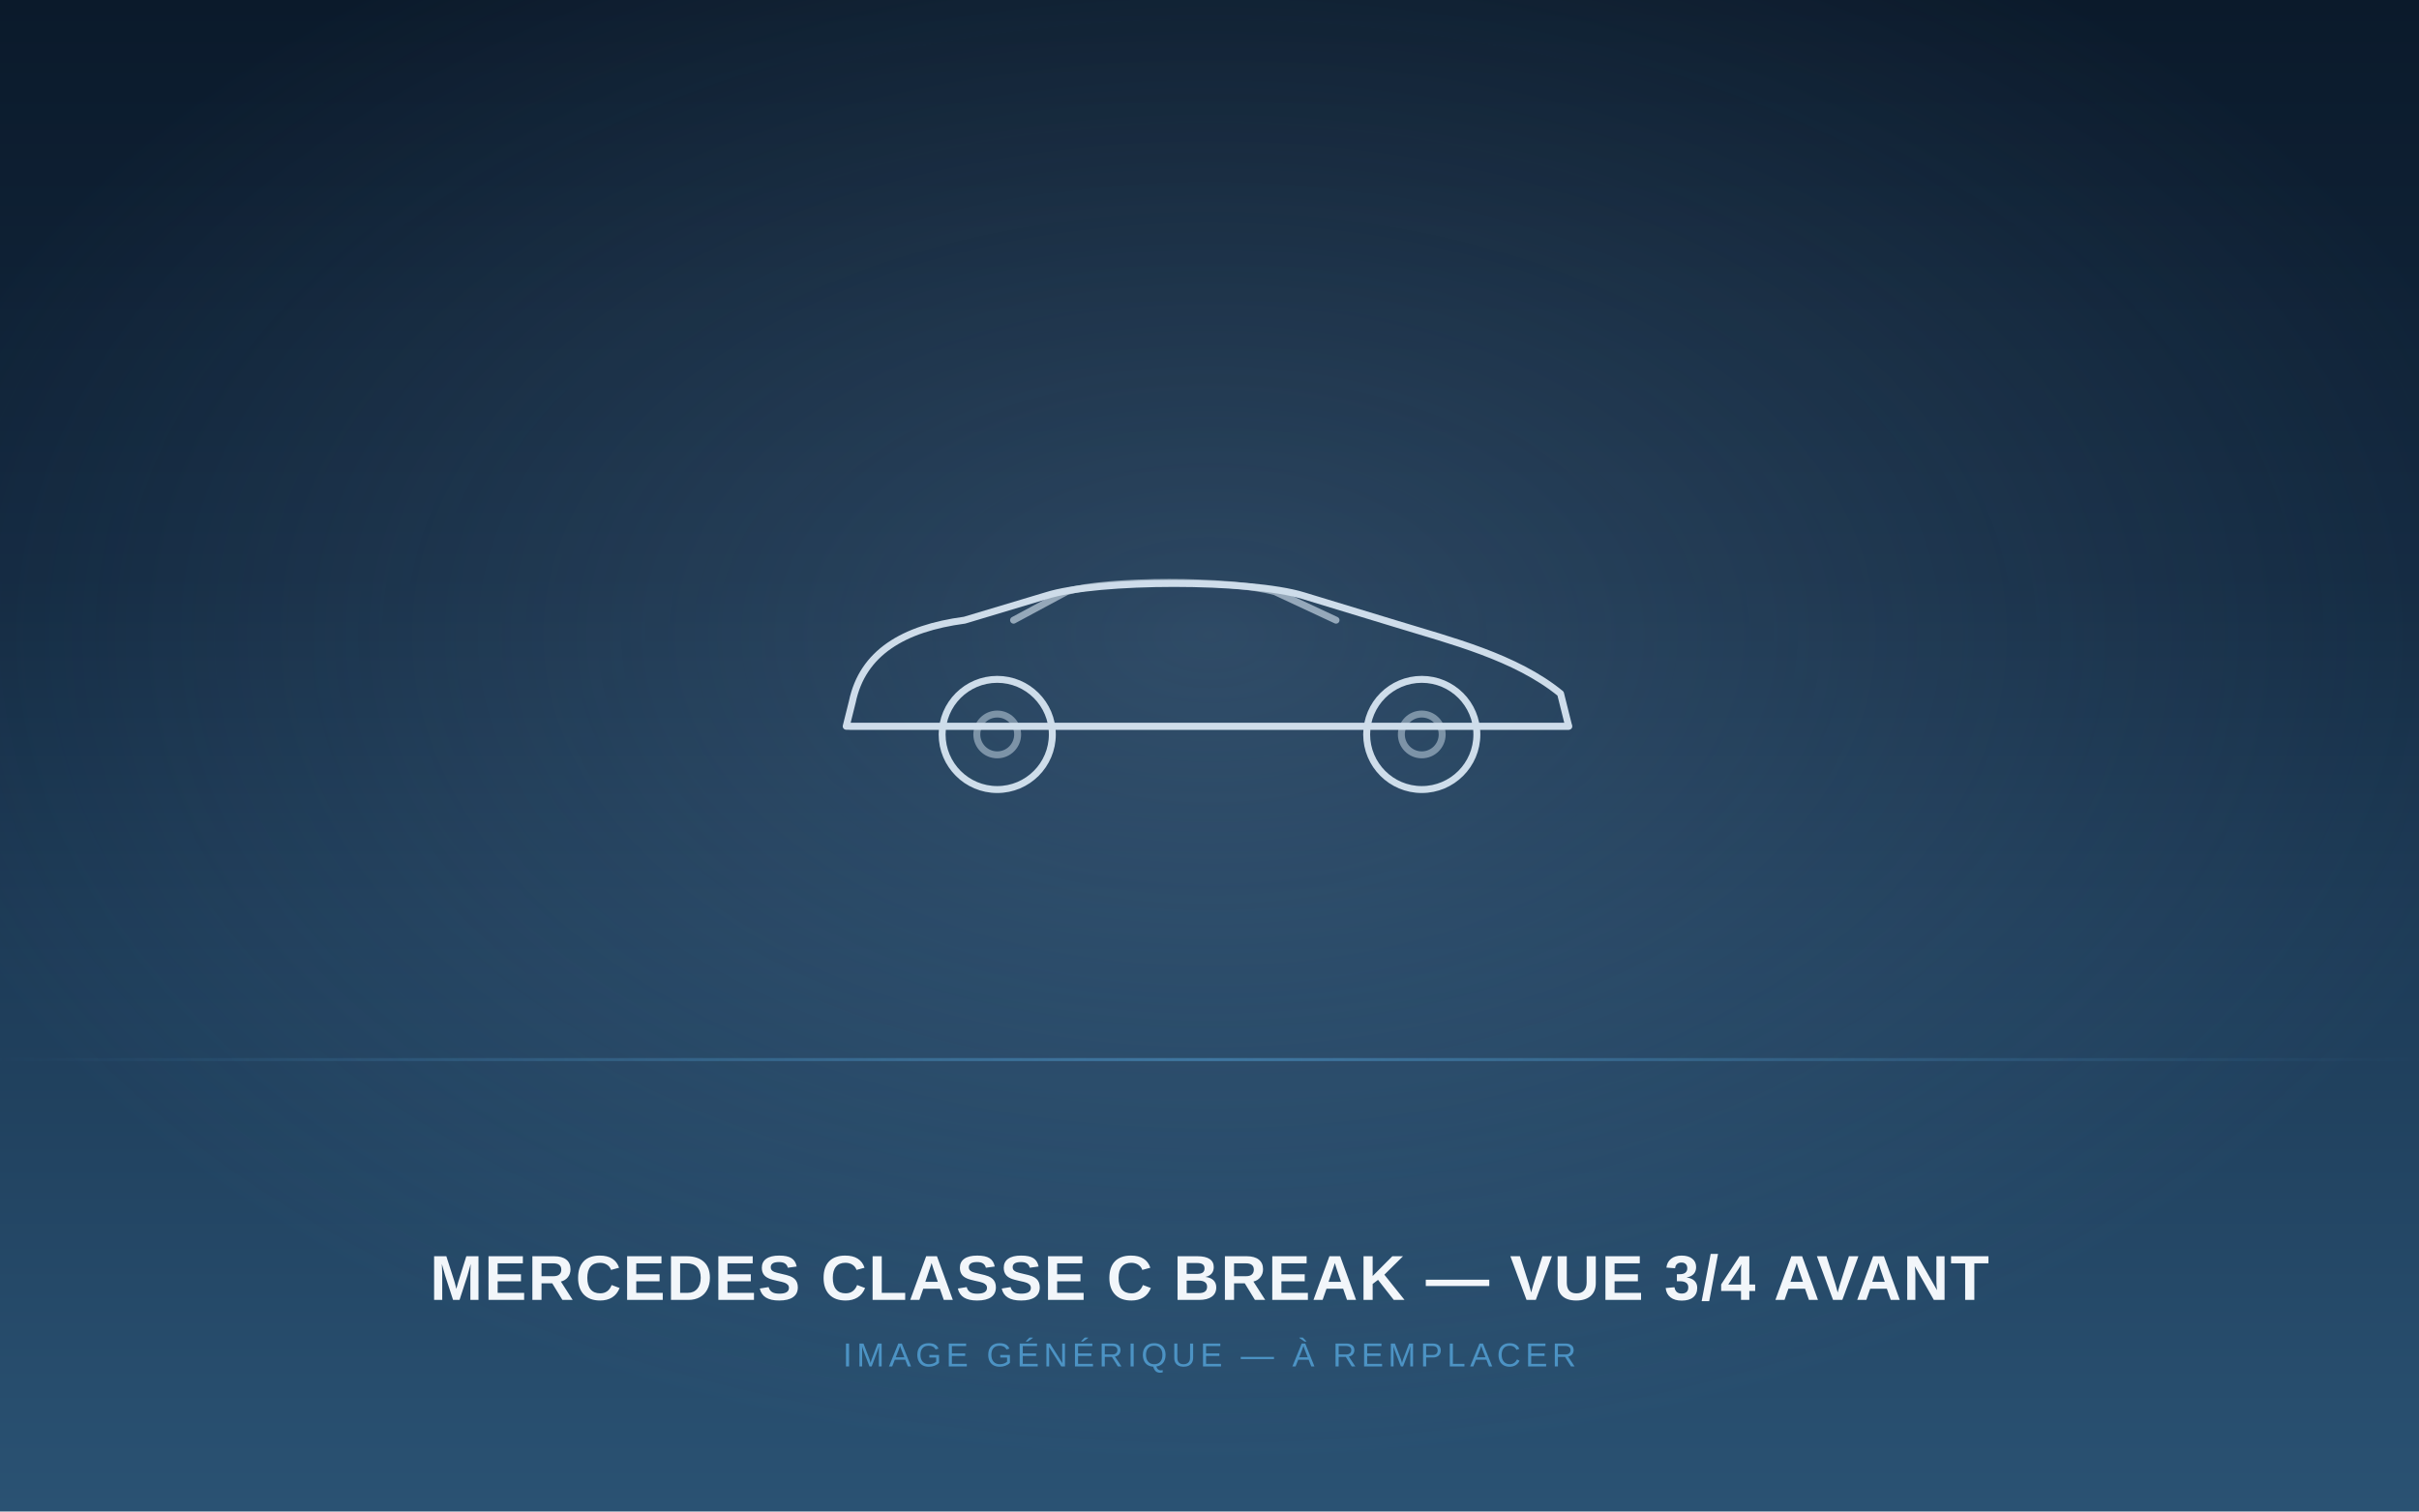
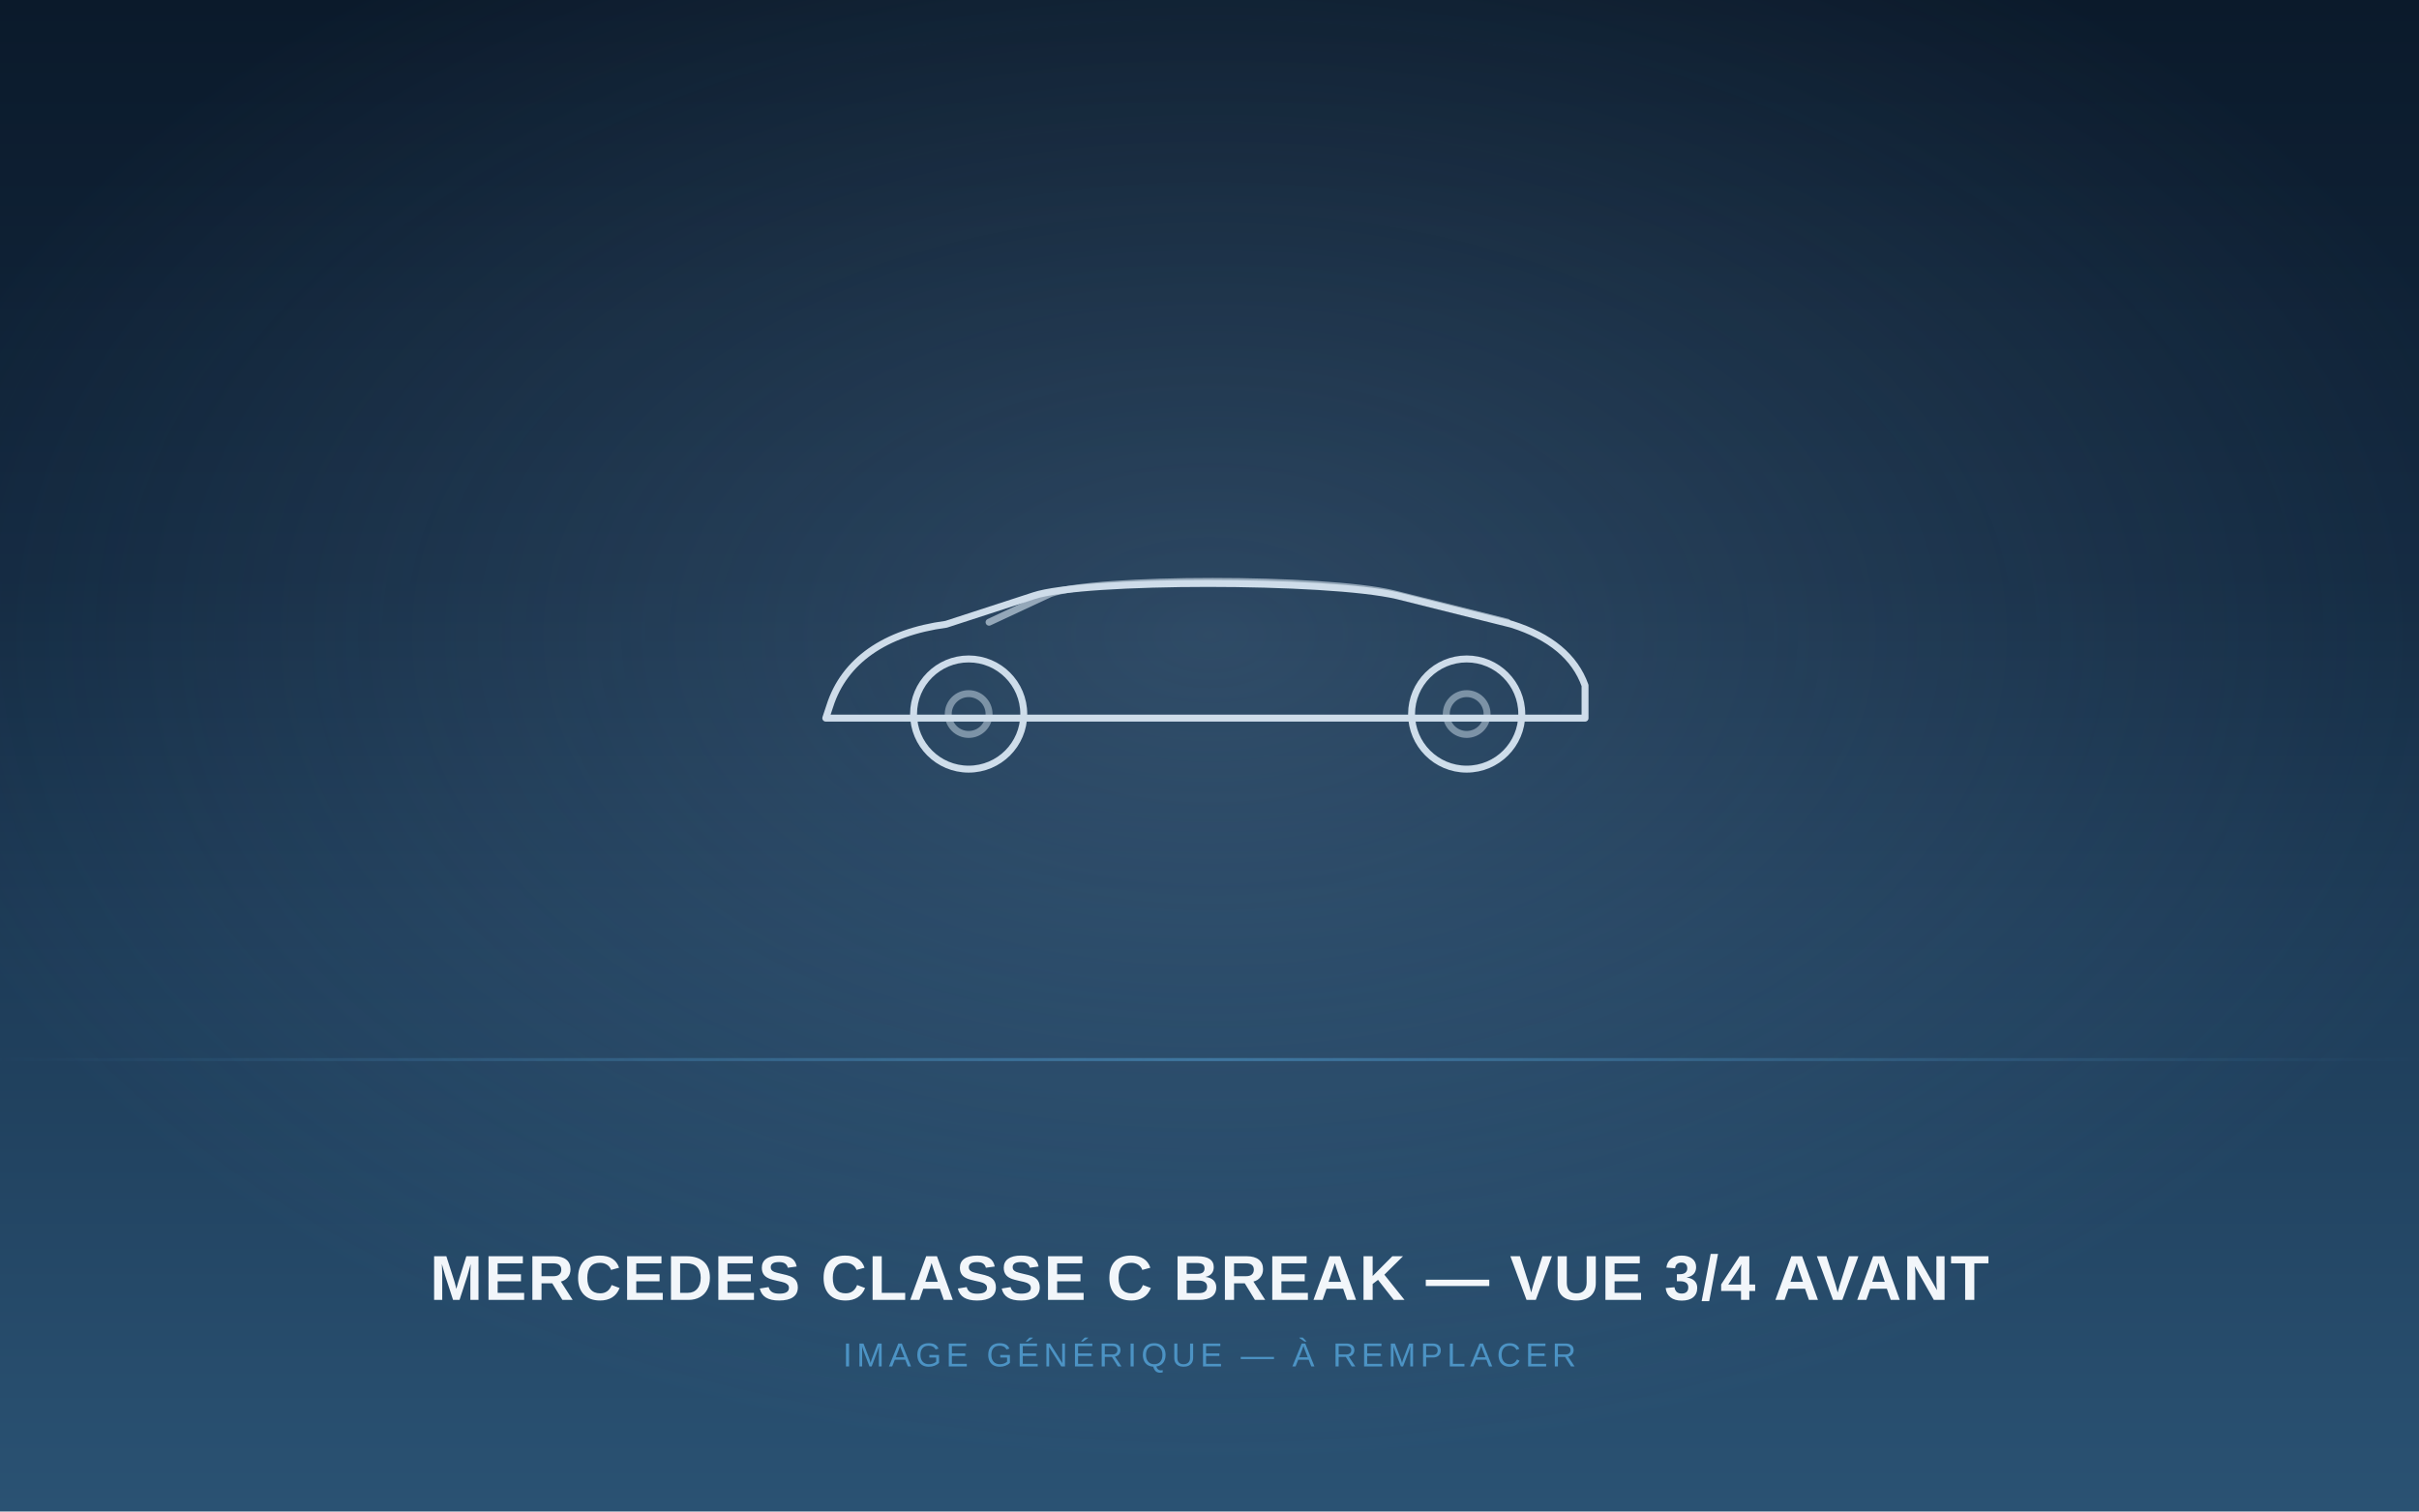
<svg xmlns="http://www.w3.org/2000/svg" width="1600" height="1000" viewBox="0 0 1600 1000">
  <defs>
    <linearGradient id="bg" x1="0%" y1="0%" x2="0%" y2="100%">
      <stop offset="0%" stop-color="#0b1a2b" />
      <stop offset="38%" stop-color="#12283f" />
      <stop offset="62%" stop-color="#1d3b57" />
      <stop offset="100%" stop-color="#2a5273" />
    </linearGradient>
    <radialGradient id="glow" cx="50%" cy="42%" r="55%">
      <stop offset="0%" stop-color="#8cb9e1" stop-opacity="0.22" />
      <stop offset="100%" stop-color="#8cb9e1" stop-opacity="0" />
    </radialGradient>
    <linearGradient id="rule" x1="0%" y1="0%" x2="100%" y2="0%">
      <stop offset="0%" stop-color="#4c93c4" stop-opacity="0" />
      <stop offset="50%" stop-color="#4c93c4" stop-opacity="0.6" />
      <stop offset="100%" stop-color="#4c93c4" stop-opacity="0" />
    </linearGradient>
  </defs>
  <rect width="1600" height="1000" fill="url(#bg)" />
  <rect width="1600" height="1000" fill="url(#glow)" />
  <rect x="0" y="700" width="1600" height="2" fill="url(#rule)" />
  <g transform="translate(800, 440) scale(1.35)" fill="none" stroke="#dce9f5" stroke-width="3.4" stroke-linejoin="round" stroke-linecap="round" opacity="0.92">
-     <path d="M -175 18 C -170 -6 -150 -18 -120 -22 L -80 -34 C -55 -42 20 -42 46 -34 L 92 -20 C 118 -12 150 -4 172 14 L 176 30 L -178 30 Z" />
-     <path d="M -96 -22 L -70 -36 C -50 -42 10 -42 32 -36 L 62 -22" opacity="0.65" />
-     <line x1="-176" y1="30" x2="176" y2="30" opacity="0.5" />
-     <circle cx="-104" cy="34" r="27" />
-     <circle cx="104" cy="34" r="27" />
-     <circle cx="-104" cy="34" r="10" opacity="0.5" />
-     <circle cx="104" cy="34" r="10" opacity="0.5" />
+     <path d="M -186 20 C -179 -2 -159 -16 -129 -20 L -86 -34 C -62 -42 58 -42 92 -34 L 148 -20 C 167 -14 179 -4 184 10 L 184 26 L -188 26 Z" />
+     <path d="M -108 -21 L -78 -35 C -56 -43 56 -43 90 -35 L 146 -21" opacity="0.65" />
+     <circle cx="-118" cy="24" r="27" />
+     <circle cx="-118" cy="24" r="10" opacity="0.5" />
+     <circle cx="126" cy="24" r="27" />
+     <circle cx="126" cy="24" r="10" opacity="0.5" />
  </g>
  <text x="50%" y="860" text-anchor="middle" font-family="Arial, Helvetica, sans-serif" font-weight="700" font-size="42" fill="#f2f6fa" letter-spacing="1">MERCEDES CLASSE C BREAK — VUE 3/4 AVANT</text>
  <text x="50%" y="904" text-anchor="middle" font-family="Arial, Helvetica, sans-serif" font-size="22" fill="#4c93c4" letter-spacing="3">IMAGE GÉNÉRIQUE — À REMPLACER</text>
</svg>
